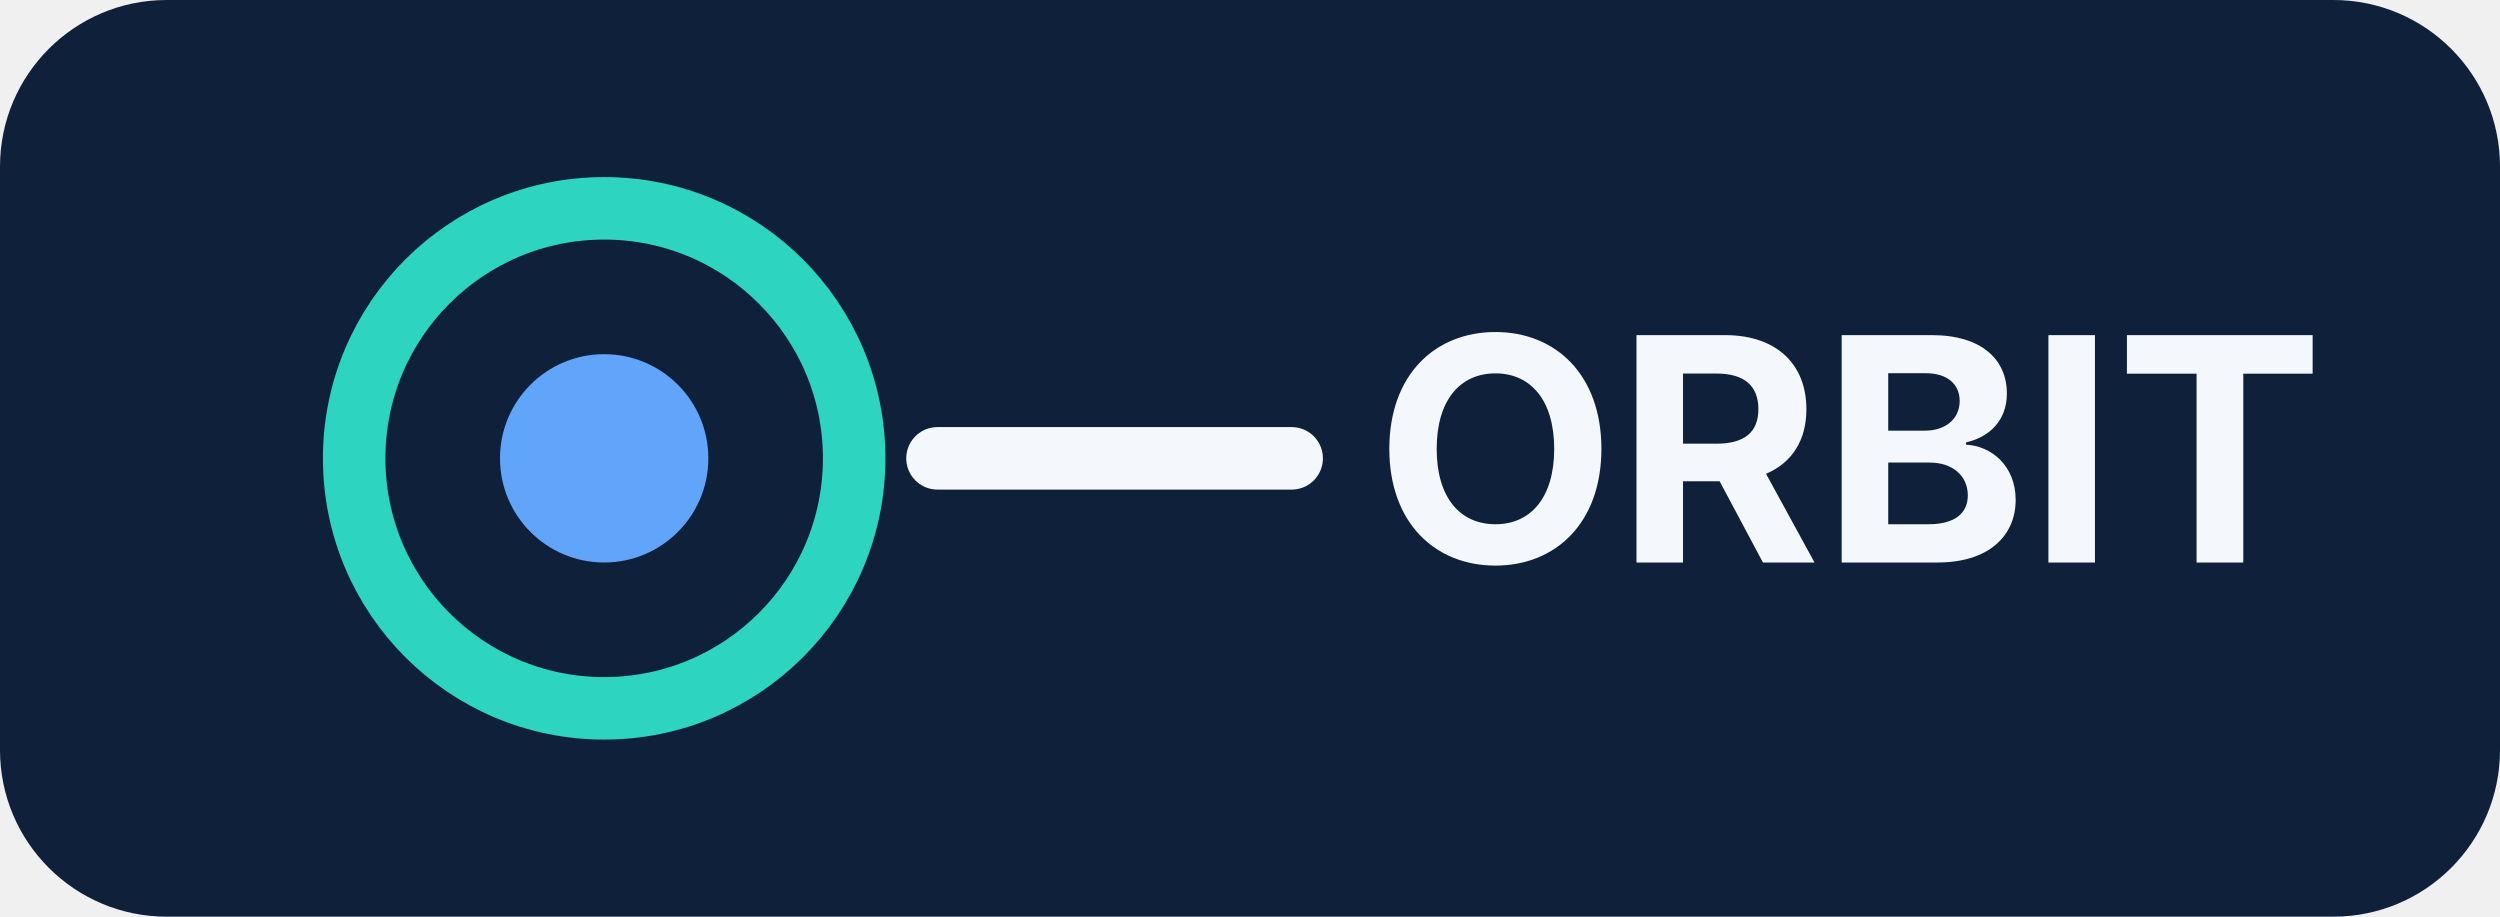
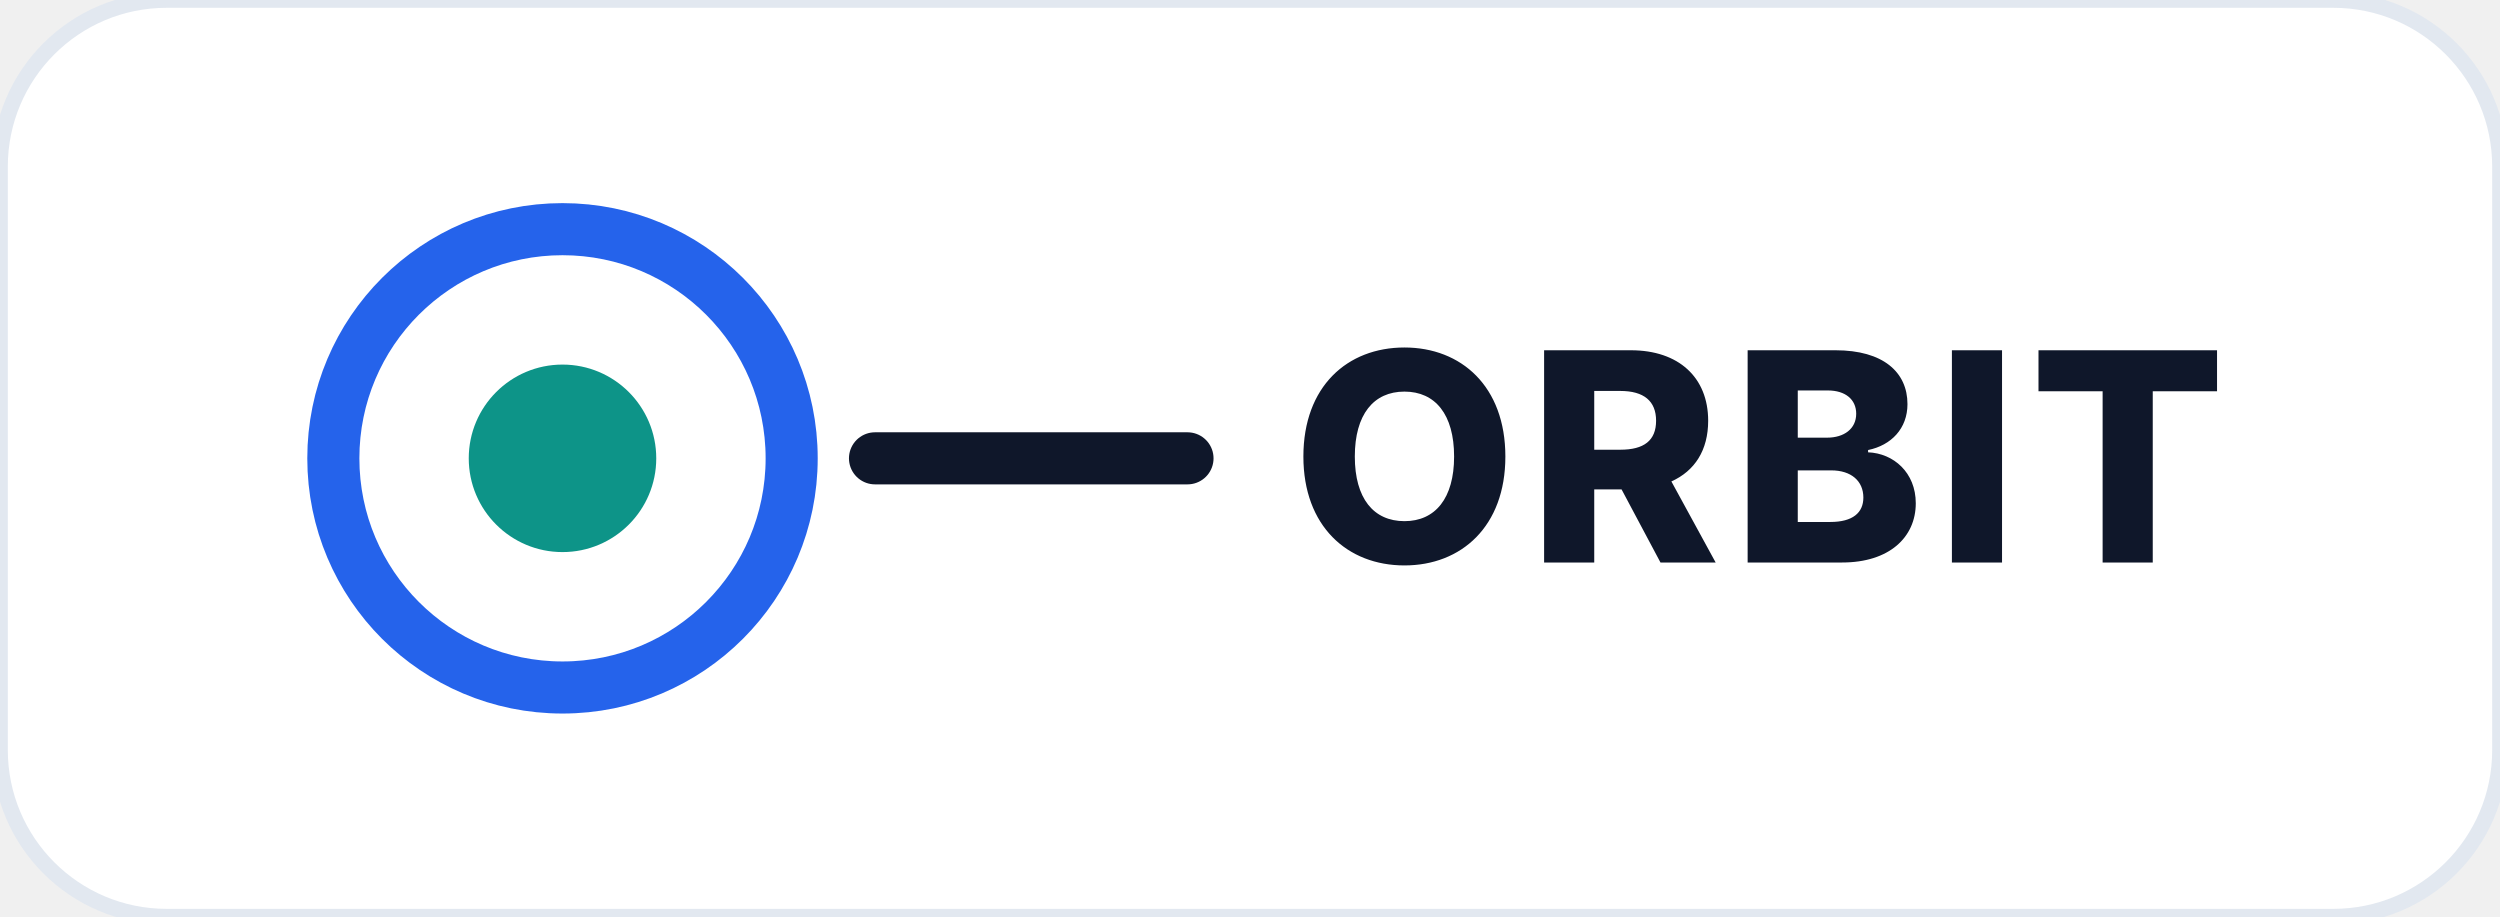
<svg xmlns="http://www.w3.org/2000/svg" viewBox="0 0 240 88" role="img" aria-label="Orbit">
-   <rect width="240" height="88" rx="16" fill="#0f213a" />
-   <circle cx="58" cy="44" r="24" fill="none" stroke="#2dd4bf" stroke-width="6" />
-   <circle cx="58" cy="44" r="10" fill="#60a5fa" />
-   <path d="M90 44h34" stroke="#f4f7fb" stroke-width="6" stroke-linecap="round" />
-   <text x="132" y="54" font-family="Inter, Arial, sans-serif" font-size="30" font-weight="700" fill="#f4f7fb">ORBIT</text>
+   <rect width="240" height="88" rx="16" fill="#ffffff" stroke="#e2e8f0" stroke-width="1.5" />
+   <circle cx="54" cy="44" r="22" fill="none" stroke="#2563eb" stroke-width="5" />
+   <circle cx="54" cy="44" r="9" fill="#0d9488" />
+   <path d="M84 44h30" stroke="#0f172a" stroke-width="5" stroke-linecap="round" />
+   <text x="124" y="54" font-family="Inter, Arial, sans-serif" font-size="28" font-weight="800" fill="#0f172a" letter-spacing="1">ORBIT</text>
</svg>
